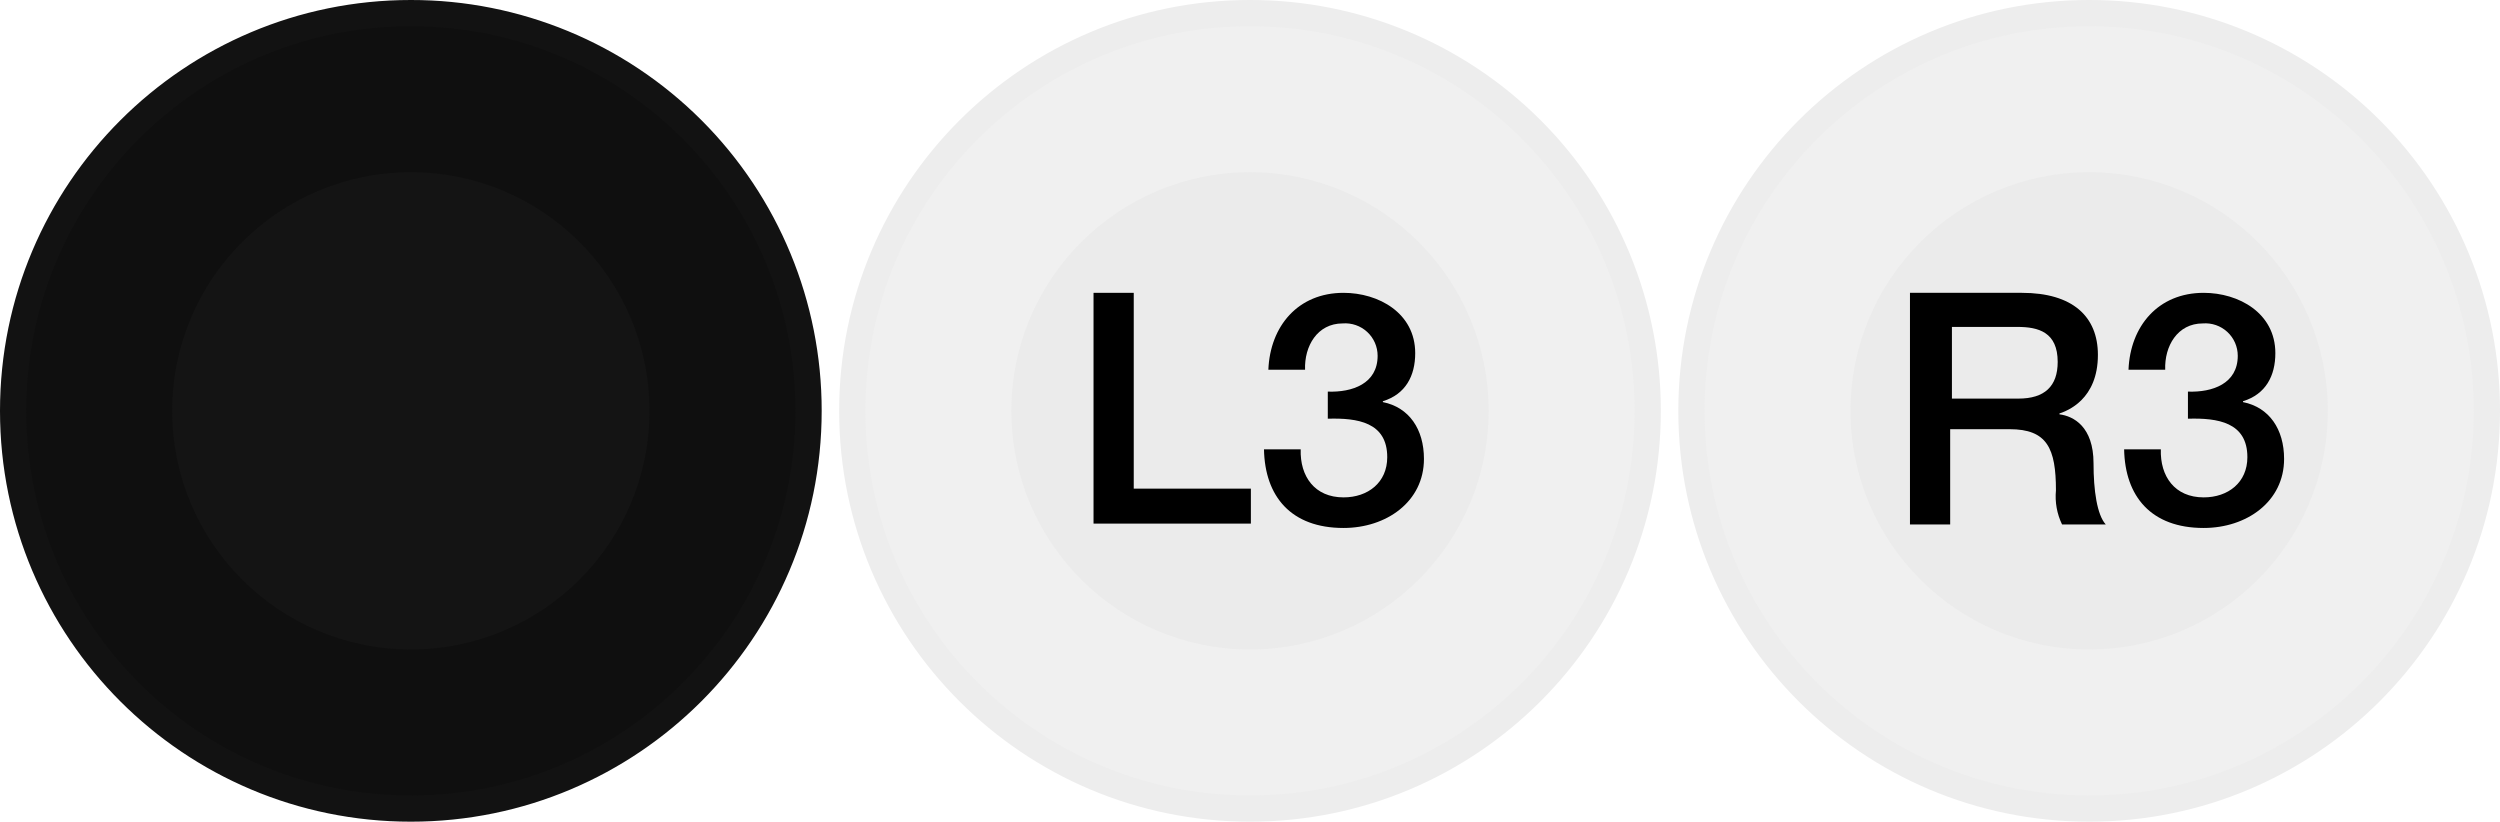
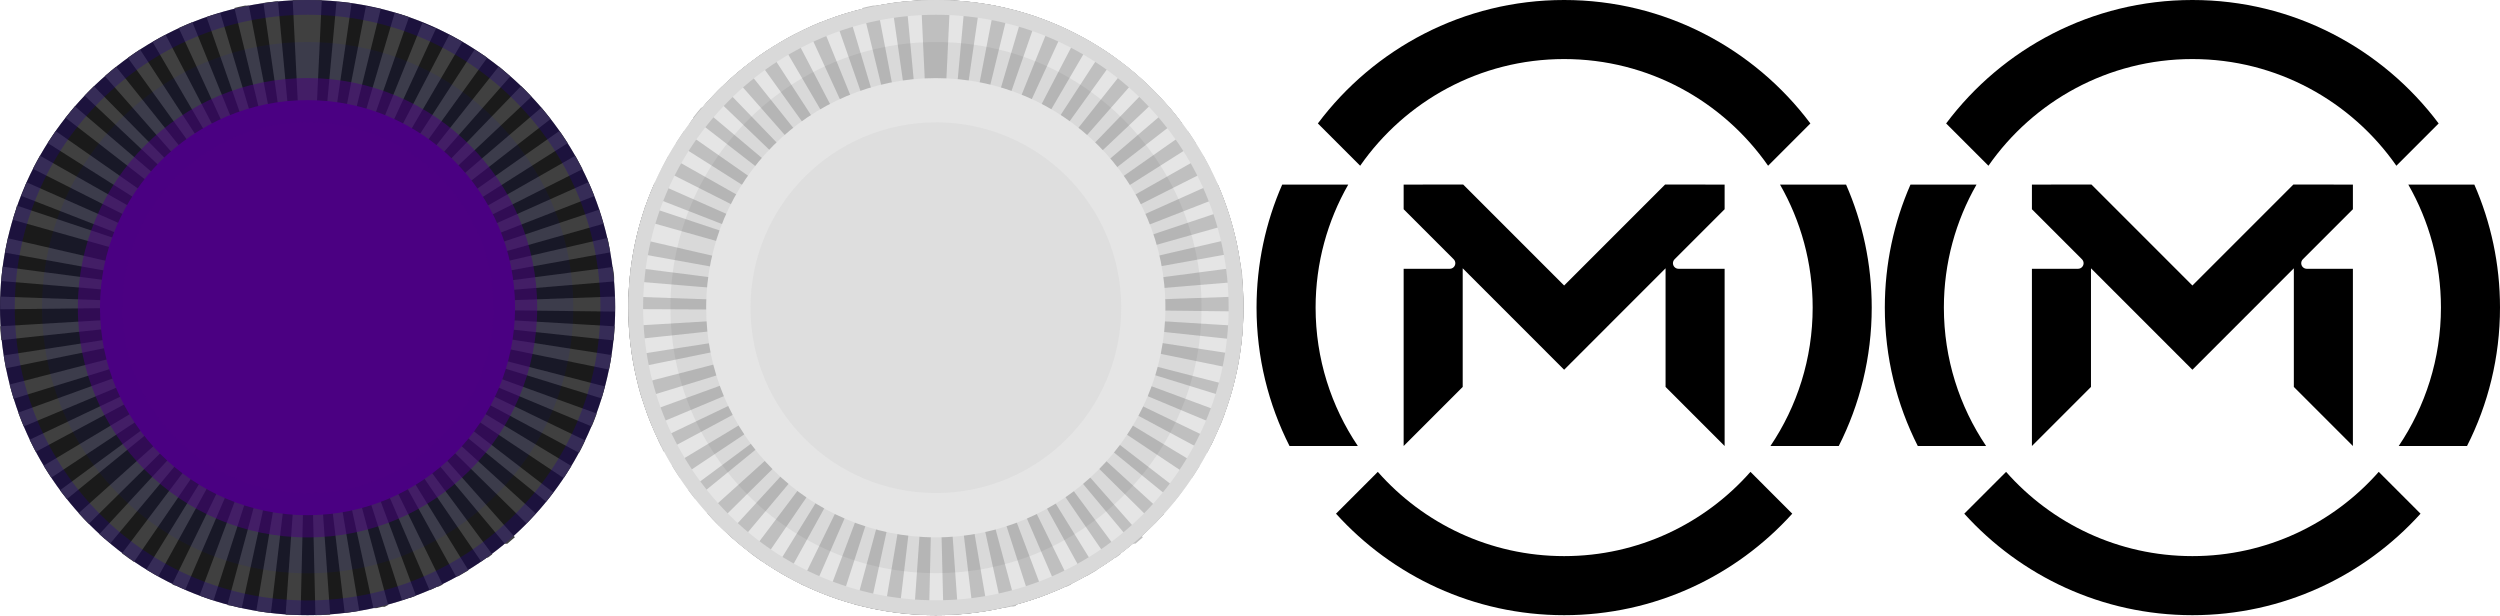
- <svg xmlns="http://www.w3.org/2000/svg" id="Layer_1" data-name="Layer 1" width="286" height="94" viewBox="0 0 286 94">
-   <defs>
-     <style>
+ <svg xmlns="http://www.w3.org/2000/svg" id="Layer_1" data-name="Layer 1" width="382" height="94" viewBox="0 0 382 94" version="1.1">
+   <defs id="defs1">
+     <style id="style1">
      .cls-1 {
        fill: #0f0f0f;
      }

      .cls-2 {
        fill: #121212;
      }

      .cls-3 {
        fill: #141414;
      }

      .cls-4 {
        fill: #f0f0f0;
      }

      .cls-5 {
        fill: #ededed;
      }

      .cls-6 {
        fill: #ebebeb;
      }
    </style>
  </defs>
-   <g>
-     <g>
-       <path class="cls-1" d="M47,92.5A45.5,45.5,0,1,1,92.5,47,45.54,45.54,0,0,1,47,92.5Z" />
-       <path class="cls-2" d="M47,3A44,44,0,1,1,3,47,44,44,0,0,1,47,3m0-3A47,47,0,1,0,94,47,46.95,46.95,0,0,0,47,0Z" />
+   <g id="g7" style="display:none" transform="translate(96)">
+     <g id="g4">
+       <path class="cls-4" d="M 239,92.5 A 45.5,45.5 0 1 1 284.5,47 45.54,45.54 0 0 1 239,92.5 Z" id="path3" />
+       <path class="cls-5" d="M 239,3 A 44,44 0 1 1 195,47 44,44 0 0 1 239,3 m 0,-3 A 47,47 0 1 0 286,47 46.95,46.95 0 0 0 239,0 Z" id="path4" />
    </g>
-     <circle class="cls-3" cx="47" cy="47" r="27.3" />
-   </g>
-   <g>
-     <g>
-       <path class="cls-4" d="M239,92.5A45.5,45.5,0,1,1,284.5,47,45.54,45.54,0,0,1,239,92.5Z" />
-       <path class="cls-5" d="M239,3a44,44,0,1,1-44,44A44,44,0,0,1,239,3m0-3a47,47,0,1,0,47,47A46.95,46.95,0,0,0,239,0Z" />
-     </g>
-     <circle class="cls-6" cx="239" cy="47" r="27.3" />
-     <g>
-       <path d="M218.7,33.5h12.6c5.8,0,8.7,2.7,8.7,7.1,0,5.1-3.5,6.4-4.4,6.7v.1c1.6.2,3.9,1.4,3.9,5.6,0,3.1.4,5.9,1.4,7h-5a7.36,7.36,0,0,1-.7-3.9c0-4.8-1-7-5.3-7h-6.8V60h-4.6V33.5Zm4.6,12.1h7.6q4.5,0,4.5-4.2c0-3.4-2.2-4-4.6-4h-7.5Z" />
-       <path d="M250.3,44.8c2.8.1,5.7-.9,5.7-4.1a3.71,3.71,0,0,0-4-3.7c-2.9,0-4.4,2.6-4.3,5.3h-4.2c.2-5,3.4-8.8,8.6-8.8,4,0,8.2,2.3,8.2,6.9,0,2.6-1.1,4.7-3.7,5.5V46c3,.6,4.7,3.1,4.7,6.5,0,4.9-4.3,7.9-9.2,7.9-6,0-9-3.6-9.1-9h4.2c-.1,3.1,1.6,5.5,4.9,5.5,2.8,0,5-1.7,5-4.6,0-4-3.4-4.5-6.8-4.4V44.8Z" />
+     <circle class="cls-6" cx="239" cy="47" r="27.3" id="circle4" />
+     <g id="g6">
+       <path d="m 218.7,33.5 h 12.6 c 5.8,0 8.7,2.7 8.7,7.1 0,5.1 -3.5,6.4 -4.4,6.7 v 0.1 c 1.6,0.2 3.9,1.4 3.9,5.6 0,3.1 0.4,5.9 1.4,7 h -5 a 7.36,7.36 0 0 1 -0.7,-3.9 c 0,-4.8 -1,-7 -5.3,-7 h -6.8 V 60 h -4.6 V 33.5 Z m 4.6,12.1 h 7.6 q 4.5,0 4.5,-4.2 c 0,-3.4 -2.2,-4 -4.6,-4 h -7.5 z" id="path5" />
+       <path d="m 250.3,44.8 c 2.8,0.1 5.7,-0.9 5.7,-4.1 A 3.71,3.71 0 0 0 252,37 c -2.9,0 -4.4,2.6 -4.3,5.3 h -4.2 c 0.2,-5 3.4,-8.8 8.6,-8.8 4,0 8.2,2.3 8.2,6.9 0,2.6 -1.1,4.7 -3.7,5.5 V 46 c 3,0.6 4.7,3.1 4.7,6.5 0,4.9 -4.3,7.9 -9.2,7.9 -6,0 -9,-3.6 -9.1,-9 h 4.2 c -0.1,3.1 1.6,5.5 4.9,5.5 2.8,0 5,-1.7 5,-4.6 0,-4 -3.4,-4.5 -6.8,-4.4 z" id="path6" />
    </g>
  </g>
-   <g>
-     <g>
-       <path class="cls-4" d="M143,92.5A45.5,45.5,0,1,1,188.5,47,45.54,45.54,0,0,1,143,92.5Z" />
-       <path class="cls-5" d="M143,3A44,44,0,1,1,99,47,44,44,0,0,1,143,3m0-3a47,47,0,1,0,47,47A46.95,46.95,0,0,0,143,0Z" />
+   <g id="g11" style="display:none" transform="translate(96)">
+     <g id="g8">
+       <path class="cls-4" d="M 143,92.5 A 45.5,45.5 0 1 1 188.5,47 45.54,45.54 0 0 1 143,92.5 Z" id="path7" />
+       <path class="cls-5" d="M 143,3 A 44,44 0 1 1 99,47 44,44 0 0 1 143,3 m 0,-3 A 47,47 0 1 0 190,47 46.95,46.95 0 0 0 143,0 Z" id="path8" />
    </g>
-     <circle class="cls-6" cx="143" cy="47" r="27.3" />
-     <g>
-       <path d="M125.1,33.5h4.6V55.9h13.4v4h-18Z" />
-       <path d="M151.9,44.8c2.8.1,5.7-.9,5.7-4.1a3.71,3.71,0,0,0-4-3.7c-2.9,0-4.4,2.6-4.3,5.3h-4.2c.2-5,3.4-8.8,8.6-8.8,4,0,8.2,2.3,8.2,6.9,0,2.6-1.1,4.7-3.7,5.5V46c3,.6,4.7,3.1,4.7,6.5,0,4.9-4.3,7.9-9.2,7.9-6,0-9-3.6-9.1-9h4.2c-.1,3.1,1.6,5.5,4.9,5.5,2.8,0,5-1.7,5-4.6,0-4-3.4-4.5-6.8-4.4V44.8Z" />
+     <circle class="cls-6" cx="143" cy="47" r="27.3" id="circle8" />
+     <g id="g10">
+       <path d="m 125.1,33.5 h 4.6 v 22.4 h 13.4 v 4 h -18 z" id="path9" />
+       <path d="m 151.9,44.8 c 2.8,0.1 5.7,-0.9 5.7,-4.1 a 3.71,3.71 0 0 0 -4,-3.7 c -2.9,0 -4.4,2.6 -4.3,5.3 h -4.2 c 0.2,-5 3.4,-8.8 8.6,-8.8 4,0 8.2,2.3 8.2,6.9 0,2.6 -1.1,4.7 -3.7,5.5 V 46 c 3,0.6 4.7,3.1 4.7,6.5 0,4.9 -4.3,7.9 -9.2,7.9 -6,0 -9,-3.6 -9.1,-9 h 4.2 c -0.1,3.1 1.6,5.5 4.9,5.5 2.8,0 5,-1.7 5,-4.6 0,-4 -3.4,-4.5 -6.8,-4.4 z" id="path10" />
+     </g>
+   </g>
+   <g id="g17" style="display:none" transform="translate(96)">
+     <g id="g16">
+       <path class="cls-1" d="M 47,92.5 A 45.5,45.5 0 1 1 92.5,47 45.54,45.54 0 0 1 47,92.5 Z" id="path15" />
+       <path class="cls-2" d="M 47,3 A 44,44 0 1 1 3,47 44,44 0 0 1 47,3 M 47,0 A 47,47 0 1 0 94,47 46.95,46.95 0 0 0 47,0 Z" id="path16" />
+     </g>
+     <circle class="cls-3" cx="47" cy="47" r="27.3" id="circle16" />
+   </g>
+   <g id="g3" style="display:none">
+     <g id="g2">
+       <path class="cls-1" d="M 47,92.5 A 45.5,45.5 0 1 1 92.5,47 45.54,45.54 0 0 1 47,92.5 Z" id="path1" />
+       <path class="cls-2" d="M 47,3 A 44,44 0 1 1 3,47 44,44 0 0 1 47,3 M 47,0 A 47,47 0 1 0 94,47 46.95,46.95 0 0 0 47,0 Z" id="path2" />
+     </g>
+     <circle class="cls-3" cx="47" cy="47" r="27.3" id="circle2" />
+   </g>
+   <g id="g3-7" transform="matrix(1.129719,0,0,1.129696,95.8063,-0.1927497)" style="display:inline">
+     <g style="display:inline;fill:none" id="g7-1" transform="matrix(0.1548774,0,0,0.1548774,0.06679148,0.1706208)">
+       <path id="Vector" d="m 357.447,161.172 52.005,0.022 v 21.532 l -43.7,43.7 c -0.913,0.913 -1.429,2.149 -1.429,3.438 0,2.686 2.182,4.867 4.868,4.867 h 40.261 V 389.51 L 357.876,337.914 V 234.302 l -88.58,88.601 -88.58,-88.601 V 337.914 L 129.141,389.51 V 234.731 h 40.261 c 2.686,0 4.867,-2.181 4.867,-4.867 0,-1.289 -0.516,-2.525 -1.429,-3.438 l -21.85,-21.85 -21.849,-21.85 v -21.532 l 52.005,-0.022 88.15,88.172 z M 80.768,161.194 H 23.09 C 8.67,194.116 0.676,230.455 0.676,268.62 c 0,43.453 10.38,84.541 28.796,120.88 H 89.127 C 65.854,354.944 52.251,313.34 52.251,268.62 c 0,-39.046 10.38,-75.729 28.517,-107.426 z M 269.296,0 C 181.425,0 103.267,42.399 54.228,107.814 l 36.941,36.94 C 130.409,88.473 195.63,51.575 269.296,51.575 c 73.667,0 138.888,36.898 178.128,93.179 l 36.919,-36.94 C 435.304,42.399 357.167,0 269.296,0 Z m 246.207,161.194 h -57.678 c 18.137,31.697 28.516,68.38 28.516,107.426 0,44.72 -13.602,86.324 -36.876,120.88 h 59.655 c 18.417,-36.339 28.797,-77.427 28.797,-120.88 0,-38.165 -7.995,-74.504 -22.414,-107.426 z m -83.487,250.891 c -39.799,45.096 -97.993,73.581 -162.72,73.581 -64.727,0 -122.921,-28.495 -162.719,-73.581 l -36.511,36.522 c 49.19,54.401 120.288,88.645 199.23,88.645 78.942,0 150.041,-34.244 199.231,-88.645 z" fill="#000000" />
+     </g>
+   </g>
+   <g id="g13" transform="matrix(1.129719,0,0,1.129696,191.8063,-0.1927497)" style="display:inline">
+     <g style="display:inline;fill:none" id="g12" transform="matrix(0.1548774,0,0,0.1548774,0.06679148,0.1706208)">
+       <path id="path11" d="m 357.447,161.172 52.005,0.022 v 21.532 l -43.7,43.7 c -0.913,0.913 -1.429,2.149 -1.429,3.438 0,2.686 2.182,4.867 4.868,4.867 h 40.261 V 389.51 L 357.876,337.914 V 234.302 l -88.58,88.601 -88.58,-88.601 V 337.914 L 129.141,389.51 V 234.731 h 40.261 c 2.686,0 4.867,-2.181 4.867,-4.867 0,-1.289 -0.516,-2.525 -1.429,-3.438 l -21.85,-21.85 -21.849,-21.85 v -21.532 l 52.005,-0.022 88.15,88.172 z M 80.768,161.194 H 23.09 C 8.67,194.116 0.676,230.455 0.676,268.62 c 0,43.453 10.38,84.541 28.796,120.88 H 89.127 C 65.854,354.944 52.251,313.34 52.251,268.62 c 0,-39.046 10.38,-75.729 28.517,-107.426 z M 269.296,0 C 181.425,0 103.267,42.399 54.228,107.814 l 36.941,36.94 C 130.409,88.473 195.63,51.575 269.296,51.575 c 73.667,0 138.888,36.898 178.128,93.179 l 36.919,-36.94 C 435.304,42.399 357.167,0 269.296,0 Z m 246.207,161.194 h -57.678 c 18.137,31.697 28.516,68.38 28.516,107.426 0,44.72 -13.602,86.324 -36.876,120.88 h 59.655 c 18.417,-36.339 28.797,-77.427 28.797,-120.88 0,-38.165 -7.995,-74.504 -22.414,-107.426 z m -83.487,250.891 c -39.799,45.096 -97.993,73.581 -162.72,73.581 -64.727,0 -122.921,-28.495 -162.719,-73.581 l -36.511,36.522 c 49.19,54.401 120.288,88.645 199.23,88.645 78.942,0 150.041,-34.244 199.231,-88.645 z" fill="#000000" />
+     </g>
+   </g>
+   <g id="g15" transform="matrix(1.129719,0,0,1.129696,287.8063,-0.1927497)" style="display:inline">
+     <g style="display:inline;fill:none" id="g14" transform="matrix(0.1548774,0,0,0.1548774,0.06679148,0.1706208)">
+       <path id="path13" d="m 357.447,161.172 52.005,0.022 v 21.532 l -43.7,43.7 c -0.913,0.913 -1.429,2.149 -1.429,3.438 0,2.686 2.182,4.867 4.868,4.867 h 40.261 V 389.51 L 357.876,337.914 V 234.302 l -88.58,88.601 -88.58,-88.601 V 337.914 L 129.141,389.51 V 234.731 h 40.261 c 2.686,0 4.867,-2.181 4.867,-4.867 0,-1.289 -0.516,-2.525 -1.429,-3.438 l -21.85,-21.85 -21.849,-21.85 v -21.532 l 52.005,-0.022 88.15,88.172 z M 80.768,161.194 H 23.09 C 8.67,194.116 0.676,230.455 0.676,268.62 c 0,43.453 10.38,84.541 28.796,120.88 H 89.127 C 65.854,354.944 52.251,313.34 52.251,268.62 c 0,-39.046 10.38,-75.729 28.517,-107.426 z M 269.296,0 C 181.425,0 103.267,42.399 54.228,107.814 l 36.941,36.94 C 130.409,88.473 195.63,51.575 269.296,51.575 c 73.667,0 138.888,36.898 178.128,93.179 l 36.919,-36.94 C 435.304,42.399 357.167,0 269.296,0 Z m 246.207,161.194 h -57.678 c 18.137,31.697 28.516,68.38 28.516,107.426 0,44.72 -13.602,86.324 -36.876,120.88 h 59.655 c 18.417,-36.339 28.797,-77.427 28.797,-120.88 0,-38.165 -7.995,-74.504 -22.414,-107.426 z m -83.487,250.891 c -39.799,45.096 -97.993,73.581 -162.72,73.581 -64.727,0 -122.921,-28.495 -162.719,-73.581 l -36.511,36.522 c 49.19,54.401 120.288,88.645 199.23,88.645 78.942,0 150.041,-34.244 199.231,-88.645 z" fill="#000000" />
+     </g>
+   </g>
+   <g id="Layer_1-2-8" data-name="Layer 1" style="display:inline" transform="matrix(1.127098,0,0,1.127098,96,0)">
+     <g id="LS_pressed" data-name="LS pressed" style="display:inline">
+       <g id="g2-7">
+         <path class="cls-6" d="M 83.4,41.7 C 83.4,64.73 64.73,83.4 41.7,83.4 18.67,83.4 0,64.73 0,41.7 0,18.67 18.67,0 41.7,0 64.72,0 83.39,18.66 83.4,41.68 Z" id="path1-2" style="fill:#e5e5e5;stroke-width:0px" />
+         <path class="cls-5" d="m 41.7,0 h -2.01 l 0.94,20 h 1.07 z m -4,0.19 H 37.39 C 36.83,0.25 36.27,0.32 35.72,0.4 l 2.84,19.79 c 0.34,0 0.69,-0.09 1,-0.12 z m -4,0.57 h -0.51 c -0.48,0.1 -1,0.2 -1.44,0.32 l 4.73,19.43 c 0.34,-0.08 0.68,-0.16 1,-0.22 L 33.74,0.76 Z m -3.88,1 -0.8,0.24 h -0.11 l -0.93,0.31 6.6,18.88 c 0.32,-0.11 0.65,-0.22 1,-0.31 L 29.86,1.71 Z M 26.08,3 C 25.46,3.25 24.85,3.52 24.25,3.8 L 32.63,22 c 0.31,-0.15 0.63,-0.29 1,-0.42 z m -3.63,1.7 c -0.59,0.31 -1.17,0.63 -1.75,1 l 10.09,17.24 c 0.3,-0.18 0.6,-0.35 0.91,-0.51 z M 19.01,6.72 C 18.45,7.08 17.9,7.45 17.36,7.85 l 11.65,16.22 c 0.29,-0.2 0.57,-0.4 0.87,-0.59 z m -3.25,2.33 c -0.53,0.42 -1,0.85 -1.54,1.29 l 13.19,15 c 0.26,-0.23 0.53,-0.45 0.8,-0.67 z m -3,2.64 c -0.29,0.27 -0.56,0.55 -0.84,0.84 v 0 l -0.43,0.45 14.42,13.84 c 0.23,-0.25 0.48,-0.5 0.73,-0.74 L 12.75,11.69 Z M 10.01,14.6 H 9.88 c -0.38,0.45 -0.75,0.9 -1.1,1.36 v 0 l 15.8,12.26 c 0.21,-0.27 0.43,-0.54 0.66,-0.81 z M 7.56,17.76 7.4,18 v 0 c -0.32,0.46 -0.62,0.92 -0.92,1.39 l 16.9,10.7 c 0.18,-0.29 0.38,-0.59 0.58,-0.87 z M 5.42,21.14 5.01,22 v 0 l -0.49,0.93 17.85,9 c 0.16,-0.31 0.32,-0.62 0.5,-0.92 z m -1.8,3.57 c -0.07,0.15 -0.14,0.3 -0.2,0.45 v 0 0.06 0 c 0,0 0,0.04 0,0.06 v 0 C 3.24,25.7 3.06,26.12 2.9,26.55 l 18.63,7.26 c 0.13,-0.32 0.26,-0.64 0.4,-1 z M 2.16,28.43 C 2.07,28.7 1.99,28.97 1.9,29.24 v 0 C 1.84,29.42 1.79,29.6 1.74,29.79 l 19.25,5.43 c 0.09,-0.33 0.19,-0.67 0.3,-1 l -19,-6.35 z m -1.08,3.85 c -0.07,0.53 -0.24,1.06 -0.34,1.59 0,0.13 0,0.25 -0.07,0.37 l 19.69,3.55 c 0.06,-0.34 0.13,-0.68 0.2,-1 z M 0.37,36.22 C 0.31,36.64 0.26,37.07 0.22,37.5 v 0 c 0,0.2 0,0.39 -0.05,0.59 l 19.93,1.66 c 0,-0.35 0.07,-0.7 0.11,-1 z M 0.01,40.2 v 1 0 0.06 0 0.24 0 0.4 l 20,0.1 v -1.09 z m 20,2.8 -19.93,1.2 c 0,0.57 0.08,1.14 0.14,1.7 v 0 c 0,0.06 0,0.12 0,0.18 L 20.1,43.95 c 0,-0.34 -0.06,-0.69 -0.08,-1 V 43 Z m 0.22,2.08 -19.72,3.09 v 0 c 0.08,0.53 0.17,1.05 0.28,1.57 v 0 0.16 l 19.59,-4 c -0.06,-0.34 -0.13,-0.68 -0.18,-1 z m 0.42,2 -19.37,5 c 0.16,0.65 0.34,1.29 0.54,1.93 l 19.19,-5.89 c -0.1,-0.33 -0.2,-0.67 -0.28,-1 z m 0.61,2 -18.77,6.83 c 0.23,0.63 0.47,1.25 0.73,1.87 l 18.45,-7.72 c -0.13,-0.32 -0.26,-0.64 -0.37,-1 z m 0.79,1.9 -18.04,8.62 0.1,0.22 v 0 c 0.18,0.37 0.36,0.73 0.55,1.1 v 0 c 0,0.11 0.11,0.22 0.17,0.33 l 17.62,-9.46 c -0.16,-0.31 -0.32,-0.62 -0.47,-0.93 z m 1,1.83 -17.12,10.31 0.29,0.48 v 0 c 0.24,0.38 0.49,0.77 0.74,1.14 L 23.59,53.64 C 23.4,53.35 23.21,53.06 23.04,52.76 v 0.05 z m 1.15,1.73 -16.05,11.91 0.22,0.3 v 0 c 0.23,0.3 0.46,0.6 0.7,0.89 L 24.57,55 c -0.22,-0.27 -0.43,-0.55 -0.64,-0.83 z m 1.32,1.62 -14.84,13.39 c 0.44,0.49 0.9,1 1.37,1.45 L 26.27,56.94 c -0.24,-0.24 -0.49,-0.5 -0.72,-0.76 z m 1.49,1.51 -13.52,14.72 c 0.25,0.23 0.5,0.46 0.76,0.68 h 0.06 l 0.66,0.57 12.84,-15.28 C 27.54,58.14 27.28,57.9 27.02,57.67 v 0 z M 28.63,59 16.56,75 c 0.3,0.23 0.61,0.46 0.93,0.68 l 0.69,0.48 11.29,-16.5 c -0.28,-0.2 -0.57,-0.4 -0.84,-0.61 z m 1.72,1.18 -10.49,17 0.1,0.07 v 0 c 0.5,0.3 1,0.6 1.52,0.88 v 0 l 9.67,-17.51 c -0.31,-0.17 -0.61,-0.34 -0.9,-0.52 z m 1.82,1 -8.81,18 0.33,0.17 h 0.16 c 0.42,0.2 0.84,0.39 1.26,0.57 l 8,-18.3 c -0.32,-0.13 -0.64,-0.28 -0.94,-0.43 v 0 z m 1.9,0.82 -7.06,18.73 c 0.62,0.24 1.25,0.45 1.89,0.66 l 6.12,-19 -1,-0.34 z m 2,0.63 -5.24,19.37 0.24,0.06 h 0.21 c 0.49,0.13 0.99,0.25 1.5,0.36 l 4.23,-19.54 c -0.34,-0.07 -0.68,-0.15 -1,-0.24 h 0.06 z m 2,0.44 -3.33,19.74 c 0.5,0.08 1,0.16 1.51,0.22 l 0.47,0.06 2.36,-19.86 c -0.34,0 -0.69,-0.09 -1,-0.15 v 0 z m 2.07,0.25 -1.41,20 h 2.04 l 0.46,-20 z m 3.16,0 -1.05,0.05 0.48,20 h 0.69 l 1.18,-0.06 h 0.13 l -1.43,-20 v 0 z m 2.08,-0.25 c -0.34,0.06 -0.69,0.11 -1,0.15 l 2.37,19.86 c 0.61,-0.08 1.22,-0.16 1.83,-0.26 h 0.15 L 45.36,63.08 h 0.02 z m 2,-0.44 c -0.33,0.09 -0.67,0.17 -1,0.24 l 4.27,19.54 h 0.43 l 0.76,-0.18 h 0.36 l 0.39,-0.1 -5.2,-19.32 v -0.18 z m 2,-0.63 -1,0.34 6.13,19 0.92,-0.31 h 0.19 L 56.4,80.74 49.34,62 Z m 1.91,-0.83 -1,0.44 7.95,18.39 c 0.35,-0.15 0.7,-0.3 1.05,-0.47 h 0.15 l 0.62,-0.29 -8.81,-18 z m 1.81,-1 c -0.29,0.18 -0.59,0.36 -0.89,0.52 l 9.66,17.51 0.18,-0.1 h 0.1 l 1.37,-0.8 -10.5,-17 z M 54.78,59 c -0.27,0.21 -0.56,0.42 -0.84,0.61 l 11.3,16.5 0.75,-0.53 h 0.14 l 0.6,-0.45 z m 1.61,-1.34 c -0.26,0.24 -0.52,0.47 -0.79,0.69 L 68.42,73.7 h 0.34 l 1,-0.86 v 0 z m 1.47,-1.49 c -0.23,0.26 -0.48,0.52 -0.72,0.77 L 71.37,71 v 0 l 0.93,-1 v 0 c 0.1,-0.12 0.21,-0.24 0.32,-0.35 0,0 -14.76,-13.48 -14.76,-13.48 z m 1.32,-1.61 c -0.21,0.27 -0.42,0.55 -0.64,0.82 L 74.01,68 v 0 c 0.21,-0.26 0.42,-0.52 0.62,-0.79 v 0 c 0.11,-0.16 0.23,-0.31 0.35,-0.47 z m 1.15,-1.74 c -0.17,0.3 -0.36,0.59 -0.55,0.88 l 16.63,11.1 0.14,-0.21 v 0 c 0.31,-0.47 0.61,-0.95 0.9,-1.43 v 0 c 0,0 -17.12,-10.34 -17.12,-10.34 z m 1,-1.83 c -0.14,0.32 -0.3,0.63 -0.46,0.93 l 17.62,9.45 0.27,-0.51 0.42,-0.83 v 0 c 0.06,-0.11 0.11,-0.22 0.16,-0.33 L 61.31,51 h 0.02 z m 0.8,-1.9 c -0.12,0.32 -0.24,0.64 -0.37,1 l 18.45,7.71 c 0.1,-0.23 0.19,-0.46 0.28,-0.69 v 0 c 0.13,-0.36 0.27,-0.71 0.4,-1.06 L 62.11,49.09 Z m 0.61,-2 c -0.09,0.33 -0.18,0.67 -0.28,1 L 81.55,54 c 0,-0.14 0.08,-0.27 0.13,-0.41 v 0 c 0.12,-0.4 0.23,-0.81 0.33,-1.21 l -19.37,-5 z m 0.41,-2 c -0.05,0.34 -0.11,0.67 -0.18,1 l 19.59,4 c 0.12,-0.57 0.22,-1.15 0.32,-1.72 0,-0.08 0,-0.17 0,-0.25 L 63.13,45.09 Z M 63.36,43 c 0,0.35 -0.05,0.7 -0.09,1 l 19.89,2.13 c 0,-0.24 0,-0.47 0.07,-0.71 v 0 c 0,-0.38 0.06,-0.76 0.09,-1.14 v -0.06 z m 20,-2.82 -20,0.71 V 42 l 20,0.23 v -0.43 0 -0.09 0 -0.17 0 -0.34 0 -0.44 0 -0.09 0 -0.15 0 c 0,-0.09 0,-0.18 0,-0.27 z m -0.33,-4 -19.82,2.63 c 0,0.34 0.08,0.69 0.11,1 l 19.93,-1.66 v -0.47 0 c 0,-0.46 -0.1,-0.92 -0.15,-1.37 z m -0.72,-3.93 -19.48,4.5 0.21,1 19.68,-3.56 C 82.66,33.88 82.6,33.56 82.53,33.24 v 0 l -0.07,-0.32 v 0 -0.06 0 L 82.4,32.62 Z m -1.08,-3.85 -19,6.36 c 0.11,0.33 0.21,0.66 0.3,1 l 19.25,-5.44 v 0 c -0.14,-0.49 -0.29,-1 -0.45,-1.46 v 0 c 0,-0.1 -0.07,-0.19 -0.1,-0.29 z m -1.46,-3.73 -18.25,8.18 c 0.14,0.32 0.28,0.64 0.4,1 l 18.63,-7.27 c -0.24,-0.62 -0.5,-1.24 -0.77,-1.85 V 24.67 Z M 78.01,21.12 60.59,31 c 0.17,0.3 0.33,0.61 0.49,0.92 l 17.84,-9 c -0.26,-0.52 -0.54,-1 -0.82,-1.55 v 0 z m -2.14,-3.37 -16.4,11.5 c 0.2,0.28 0.4,0.57 0.58,0.86 l 16.9,-10.7 -0.13,-0.2 v 0 c -0.21,-0.33 -0.43,-0.66 -0.65,-1 v 0 l -0.26,-0.38 z m -2.45,-3.16 -15.2,13 c 0.23,0.26 0.45,0.53 0.66,0.81 L 74.68,16.13 74.53,16 v 0 l -0.12,-0.15 z m -2.75,-2.91 -13.91,14.4 c 0.25,0.24 0.5,0.49 0.73,0.74 L 72.01,13.1 v 0 c -0.46,-0.49 -0.93,-1 -1.41,-1.42 z M 67.63,9 55.18,24.7 c 0.28,0.21 0.55,0.44 0.81,0.67 l 13.18,-15 -0.23,-0.21 v 0 c -0.41,-0.35 -0.83,-0.7 -1.26,-1 z M 64.39,6.71 53.49,23.48 c 0.29,0.19 0.58,0.38 0.86,0.59 L 66.01,7.84 65.55,7.51 v 0 L 65.01,7.12 v 0 L 64.46,6.76 Z m -3.45,-2 -9.24,17.72 0.91,0.5 L 62.69,5.66 62.25,5.41 H 62.2 C 61.8,5.18 61.39,4.97 60.99,4.75 Z M 57.3,3 49.82,21.56 50.77,21.97 59.14,3.81 h -0.31 c -0.5,-0.23 -1,-0.44 -1.53,-0.65 z m -3.77,-1.3 -5.66,19.18 1,0.32 L 55.43,2.31 54.1,1.87 H 53.95 L 53.53,1.74 Z m -3.89,-0.94 -3.78,19.63 1,0.22 L 51.6,1.18 H 51.37 L 50.55,0.94 h -0.24 z m -4,-0.57 -1.84,19.91 c 0.34,0 0.69,0.07 1,0.12 l 2.87,-19.8 -0.5,-0.06 h -0.16 l -0.9,-0.1 H 45.74 Z M 41.64,0 v 20 h 1.05 L 43.63,0 Z" id="path2-5" style="fill:#bfbfbf;stroke-width:0px" />
+       </g>
+       <path class="cls-4" d="M 41.7,2 C 63.62,2 81.39,19.77 81.39,41.69 81.39,63.61 63.62,81.38 41.7,81.38 19.78,81.38 2.02,63.62 2.01,41.7 2.04,19.79 19.79,2.03 41.7,2 m 0,-2 C 18.68,0 0.01,18.68 0.02,41.7 0.02,64.72 18.7,83.39 41.72,83.38 64.74,83.38 83.39,64.72 83.4,41.7 83.41,18.68 64.74,0 41.72,0 c 0,0 -0.01,0 -0.02,0 z" id="path3-2" style="fill:#d9d9d9;stroke-width:0px" />
+       <g class="cls-1" id="g4-7" style="opacity:0.06">
+         <path class="cls-2" d="m 77.72,41.7 c 0,19.88 -16.12,36 -36,36 -19.88,0 -36,-16.12 -36,-36 0,-19.88 16.12,-36 36,-36 19.88,0 36,16.12 36,36 z" id="path4-8" style="stroke-width:0px" />
+       </g>
+       <g id="g6-7">
+         <path class="cls-3" d="m 41.7,69.83 c -15.54,0 -28.13,-12.58 -28.14,-28.12 0,-15.54 12.58,-28.13 28.12,-28.14 15.54,0 28.13,12.58 28.14,28.12 v 0 C 69.8,57.23 57.23,69.81 41.7,69.83 Z" id="path5-9" style="fill:#dedede;stroke-width:0px" />
+         <path class="cls-6" d="m 41.7,16.58 c 13.88,0 25.13,11.25 25.13,25.13 0,13.88 -11.25,25.13 -25.13,25.13 -13.88,0 -25.13,-11.25 -25.13,-25.13 0,0 0,0 0,0 C 16.59,27.84 27.83,16.6 41.7,16.59 m 0,-6 c -17.19,0 -31.13,13.93 -31.14,31.12 0,17.19 13.93,31.13 31.12,31.14 17.19,0.01 31.13,-13.93 31.14,-31.12 V 41.71 C 72.82,24.52 58.89,10.59 41.7,10.59 Z" id="path6-5" style="fill:#e5e5e5;stroke-width:0px" />
+       </g>
+     </g>
+   </g>
+   <g id="Layer_1-2" data-name="Layer 1" transform="scale(1.127369)" style="display:inline">
+     <g id="g7-7">
+       <g id="g2-2">
+         <path class="cls-3" d="M 83.38,41.7 C 83.38,64.72 64.7,83.39 41.68,83.38 18.66,83.37 0,64.7 0,41.68 0,18.66 18.66,0 41.68,0 64.7,-0.01 83.37,18.64 83.38,41.66 Z" id="path1-1" style="fill:#1a1a1a;stroke-width:0px" />
+         <path class="cls-4" d="m 41.68,0 h -2.01 l 1,20 h 1 V 0 Z m -4,0.19 H 37.37 C 36.81,0.25 36.25,0.32 35.7,0.4 l 2.84,19.79 c 0.35,0 0.69,-0.09 1,-0.12 z m -3.95,0.57 h -0.52 c -0.48,0.1 -1,0.2 -1.44,0.32 l 4.74,19.43 c 0.33,-0.08 0.67,-0.16 1,-0.22 z m -3.89,1 -0.8,0.24 h -0.12 l -0.93,0.31 6.59,18.88 c 0.32,-0.11 0.65,-0.22 1,-0.31 L 29.84,1.71 Z M 26.07,3 C 25.45,3.25 24.84,3.52 24.23,3.8 L 32.61,22 c 0.32,-0.15 0.63,-0.29 1,-0.42 z m -3.63,1.7 c -0.59,0.31 -1.18,0.63 -1.75,1 l 10.09,17.28 c 0.29,-0.18 0.6,-0.35 0.9,-0.51 z m -3.45,2 c -0.56,0.36 -1.11,0.73 -1.66,1.13 l 11.7,16.22 0.86,-0.59 -10.9,-16.74 z m -3.25,2.33 c -0.52,0.42 -1.03,0.85 -1.53,1.29 l 13.18,15 c 0.27,-0.23 0.53,-0.45 0.81,-0.67 L 15.74,9.05 Z m -3,2.64 -0.84,0.84 v 0 l -0.43,0.45 14.56,13.71 c 0.24,-0.25 0.49,-0.5 0.74,-0.74 L 12.73,11.69 V 11.67 Z M 9.99,14.6 v 0 c -0.38,0.45 -0.74,0.9 -1.1,1.36 v 0 l 15.8,12.26 c 0.21,-0.27 0.44,-0.54 0.66,-0.81 l -15.2,-13 z m -2.45,3.16 -0.15,0.23 v 0 c -0.32,0.46 -0.63,0.92 -0.93,1.39 l 16.9,10.7 c 0.19,-0.29 0.38,-0.59 0.58,-0.87 z M 5.4,21.14 4.95,21.95 v 0 c -0.17,0.31 -0.33,0.62 -0.49,0.93 l 17.85,9 c 0.15,-0.31 0.32,-0.62 0.49,-0.92 L 5.4,21.09 Z m -1.79,3.57 -0.2,0.45 v 0 0.06 0 0.06 0 C 3.23,25.7 3.06,26.12 2.89,26.55 l 18.63,7.26 c 0.13,-0.32 0.26,-0.64 0.4,-1 z M 2.16,28.43 C 2.07,28.7 1.98,28.97 1.9,29.24 v 0 C 1.84,29.42 1.79,29.6 1.74,29.79 l 19.24,5.43 c 0.1,-0.33 0.2,-0.66 0.31,-1 l -19,-6.35 z m -1.09,3.85 c -0.12,0.53 -0.23,1.06 -0.33,1.59 0,0.13 -0.05,0.25 -0.07,0.37 l 19.68,3.55 c 0.06,-0.34 0.13,-0.68 0.21,-1 L 1.07,32.29 v 0 z M 0.36,36.22 0.21,37.5 v 0 l -0.06,0.59 19.93,1.66 c 0,-0.35 0.07,-0.7 0.12,-1 L 0.36,36.15 Z m -0.33,4 v 1 0 0.06 0 0.24 0 0.4 l 20,-0.23 v 0 -0.78 l -20,-0.71 z m 20,2.82 -20,1.18 c 0,0.57 0.08,1.14 0.13,1.7 v 0 0.18 l 19.89,-2.13 c 0,-0.34 -0.07,-0.69 -0.09,-1 z m 0.23,2.08 -19.76,3.06 v 0 c 0.09,0.53 0.18,1.05 0.28,1.57 v 0 0.17 l 19.59,-4 c -0.07,-0.34 -0.13,-0.67 -0.18,-1 z m 0.41,2 -19.37,5 c 0.17,0.65 0.35,1.29 0.54,1.93 l 19.11,-5.9 c -0.1,-0.33 -0.19,-0.67 -0.28,-1 z m 0.61,2 -18.8,6.81 c 0.23,0.63 0.47,1.25 0.73,1.87 l 18.45,-7.72 c -0.13,-0.32 -0.26,-0.64 -0.38,-1 z m 0.8,1.9 -18.06,8.58 c 0,0.07 0.07,0.15 0.11,0.22 v 0 c 0.17,0.37 0.36,0.73 0.55,1.1 v 0 l 0.17,0.32 17.63,-9.45 c -0.16,-0.31 -0.32,-0.62 -0.47,-0.93 z m 1,1.83 -17.17,10.27 0.3,0.48 v 0 c 0.24,0.38 0.49,0.77 0.74,1.14 L 23.61,53.71 c -0.19,-0.29 -0.38,-0.58 -0.56,-0.88 z m 1.16,1.73 -16.11,11.87 0.23,0.3 v 0 c 0.23,0.3 0.47,0.6 0.71,0.89 L 24.57,55 c -0.22,-0.27 -0.44,-0.55 -0.64,-0.83 z m 1.32,1.62 -14.9,13.35 c 0.45,0.49 0.9,1 1.37,1.45 L 26.26,56.94 c -0.25,-0.24 -0.49,-0.5 -0.72,-0.76 z m 1.47,1.49 -13.56,14.7 0.76,0.68 h 0.06 l 0.67,0.57 12.82,-15.35 C 27.51,58.07 27.24,57.83 26.99,57.6 Z m 1.58,1.31 -12.07,16 0.93,0.68 0.69,0.48 11.3,-16.5 z m 1.72,1.18 -10.49,17 0.1,0.07 v 0 c 0.5,0.3 1,0.6 1.52,0.88 v 0 l 9.66,-17.51 -0.9,-0.52 z m 1.82,1 -8.81,18 0.34,0.17 h 0.16 c 0.42,0.2 0.84,0.39 1.27,0.57 L 33.04,61.56 C 32.73,61.43 32.41,61.28 32.1,61.13 Z m 1.9,0.82 -7,18.72 c 0.63,0.24 1.25,0.45 1.89,0.66 l 6.13,-19 -1,-0.34 z m 2,0.63 -5.23,19.37 0.24,0.06 h 0.2 c 0.5,0.13 1,0.25 1.5,0.36 l 4.26,-19.55 c -0.34,-0.07 -0.67,-0.15 -1,-0.24 z m 2,0.44 -3.31,19.73 c 0.5,0.08 1,0.16 1.51,0.22 l 0.47,0.06 2.36,-19.86 c -0.35,0 -0.69,-0.09 -1,-0.15 z m 2.07,0.25 -1.41,20 h 2.03 l 0.47,-20 z m 3.16,0 -1,0.05 0.47,20 h 0.69 l 1.19,-0.06 h 0.12 l -1.42,-20 h -0.05 z m 2.07,-0.25 c -0.34,0.06 -0.69,0.11 -1,0.15 l 2.37,19.86 C 47.34,83 47.95,82.92 48.55,82.82 H 48.7 L 45.38,63.09 Z m 2,-0.44 c -0.33,0.09 -0.67,0.17 -1,0.24 l 4.26,19.55 h 0.42 l 0.76,-0.18 h 0.36 L 52.61,82 47.41,62.68 Z m 2,-0.63 -1,0.34 6.14,19 0.92,-0.31 h 0.2 l 0.77,-0.29 -7,-18.71 z m 1.9,-0.83 -0.94,0.44 7.92,18.39 c 0.35,-0.15 0.7,-0.3 1,-0.47 h 0.16 l 0.61,-0.29 -8.81,-18 z m 1.82,-1 c -0.3,0.18 -0.6,0.36 -0.9,0.52 l 9.67,17.51 0.18,-0.1 h 0.1 c 0.47,-0.26 0.92,-0.53 1.37,-0.8 L 53,60.3 Z M 54.77,59 c -0.28,0.21 -0.56,0.42 -0.85,0.61 l 11.3,16.5 c 0.25,-0.17 0.51,-0.35 0.75,-0.53 h 0.15 l 0.6,-0.45 z m 1.6,-1.34 c -0.25,0.24 -0.52,0.47 -0.78,0.69 L 68.41,73.7 h 0.34 c 0.34,-0.28 0.66,-0.57 1,-0.86 h 0.06 z m 1.47,-1.49 c -0.23,0.26 -0.47,0.52 -0.72,0.77 l 14.23,14 v 0 c 0.31,-0.32 0.62,-0.64 0.92,-1 v 0 l 0.32,-0.35 z m 1.32,-1.61 c -0.2,0.27 -0.42,0.55 -0.64,0.82 L 74.02,68 v 0 c 0.2,-0.26 0.41,-0.52 0.61,-0.79 v 0 l 0.36,-0.47 z m 1.16,-1.74 c -0.18,0.3 -0.37,0.59 -0.56,0.88 l 16.64,11.1 0.14,-0.21 v 0 c 0.31,-0.47 0.61,-0.95 0.9,-1.43 v 0 z m 1,-1.83 c -0.15,0.32 -0.31,0.63 -0.47,0.93 l 17.63,9.45 0.27,-0.51 c 0.14,-0.28 0.28,-0.55 0.41,-0.83 v 0 c 0,-0.11 0.1,-0.22 0.16,-0.33 L 61.3,51 h 0.02 z m 0.8,-1.9 c -0.12,0.32 -0.25,0.64 -0.38,1 l 18.45,7.71 0.29,-0.69 v 0 c 0.14,-0.36 0.27,-0.71 0.4,-1.06 l -18.8,-6.81 z m 0.6,-2 c -0.08,0.33 -0.18,0.67 -0.28,1 l 19.1,5.91 0.12,-0.41 v 0 l 0.33,-1.21 -19.38,-5 z m 0.42,-2 c 0,0.34 -0.12,0.68 -0.18,1 l 19.59,4 c 0.11,-0.57 0.22,-1.15 0.31,-1.72 V 48.12 L 63.1,45.05 Z m 0.22,-2.08 c 0,0.35 0,0.7 -0.08,1 l 19.88,2.13 c 0,-0.24 0.05,-0.47 0.07,-0.71 v 0 c 0,-0.38 0.06,-0.76 0.08,-1.14 v -0.06 l -20,-1.18 z m 20,-2.82 -20,0.71 V 42 l 20,0.23 v -0.43 0 -0.09 0 -0.17 0 -0.34 0 -0.44 0 -0.09 0 -0.15 0 z m -0.33,-4 -19.83,2.61 c 0,0.34 0.08,0.69 0.11,1 l 19.93,-1.66 v -0.47 0 c 0,-0.46 -0.1,-0.92 -0.16,-1.37 z m -0.71,-3.93 -19.49,4.5 c 0.08,0.33 0.15,0.68 0.21,1 L 82.72,34.2 82.54,33.25 v 0 l -0.06,-0.32 v 0 -0.06 0 l -0.06,-0.24 z m -1.09,-3.85 -19,6.36 c 0.11,0.33 0.21,0.66 0.3,1 l 19.25,-5.44 v 0 c -0.14,-0.49 -0.29,-1 -0.45,-1.46 v 0 c 0,-0.1 -0.07,-0.19 -0.1,-0.29 z m -1.45,-3.73 -18.27,8.17 c 0.14,0.32 0.27,0.64 0.4,1 L 80.54,26.58 C 80.3,25.96 80.04,25.34 79.77,24.73 V 24.68 Z M 77.97,21.11 60.61,31 c 0.17,0.3 0.34,0.61 0.49,0.92 l 17.85,-9 c -0.27,-0.52 -0.54,-1 -0.83,-1.55 v 0 z m -2.14,-3.37 -16.36,11.5 c 0.2,0.28 0.39,0.57 0.58,0.86 L 76.94,19.4 76.81,19.2 v 0 l -0.66,-1 v 0 l -0.27,-0.38 z m -2.45,-3.16 -15.19,13 c 0.22,0.26 0.44,0.53 0.66,0.81 L 74.61,16.14 74.5,15.99 v 0 l -0.13,-0.15 z m -2.77,-2.9 -13.89,14.4 0.74,0.74 14.57,-13.72 v 0 c -0.46,-0.49 -0.92,-1 -1.4,-1.42 z M 67.61,9 55.17,24.7 c 0.27,0.21 0.54,0.44 0.8,0.67 l 13.18,-15 -0.23,-0.21 v 0 z M 64.36,6.67 53.48,23.48 c 0.29,0.19 0.58,0.38 0.86,0.59 L 66.03,7.84 65.61,7.51 H 65.55 L 65.04,7.15 H 64.96 L 64.41,6.79 Z m -3.45,-2 -9.24,17.74 c 0.31,0.16 0.61,0.33 0.91,0.5 L 62.67,5.66 62.24,5.41 H 62.18 C 61.78,5.18 61.38,4.97 60.97,4.75 Z M 57.29,3 49.8,21.54 50.75,21.95 59.13,3.79 h -0.32 c -0.5,-0.23 -1,-0.44 -1.52,-0.65 z m -3.78,-1.3 -5.66,19.18 1,0.32 L 55.44,2.31 54.1,1.87 H 53.95 L 53.53,1.74 Z m -3.9,-0.94 -3.79,19.63 1,0.22 4.79,-19.43 H 51.38 L 50.56,0.99 H 50.33 C 50.1,0.93 49.88,0.89 49.66,0.85 Z m -4,-0.57 -1.83,19.91 c 0.35,0 0.7,0.07 1,0.12 l 2.88,-19.8 -0.5,-0.06 h -0.21 l -0.9,-0.1 H 45.67 Z M 41.61,0 v 20 h 1.06 L 43.61,0 Z" id="path2-3" style="fill:#404040;stroke-width:0px" />
+       </g>
+       <path class="cls-2" d="M 41.68,2 C 63.6,2 81.37,19.76 81.38,41.68 81.38,63.6 63.62,81.37 41.7,81.38 19.78,81.38 2.01,63.62 2,41.7 2.03,19.79 19.77,2.04 41.68,2 m 0,-2 C 18.66,0 0,18.68 0,41.7 0,64.72 18.68,83.39 41.7,83.38 64.72,83.38 83.37,64.72 83.38,41.7 83.39,18.68 64.72,0 41.7,0 c 0,0 -0.01,0 -0.02,0 z" id="path3-1" style="fill:#21008c;fill-opacity:0.308;stroke-width:0px" />
+       <g class="cls-1" id="g4-0" style="opacity:0.06">
+         <path class="cls-6" d="m 77.7,41.7 c 0,19.88 -16.12,36 -36,36 -19.88,0 -36,-16.12 -36,-36 0,-19.88 16.12,-36 36,-36 19.88,0 36,16.12 36,36 z" id="path4-4" style="fill:#0003ff;fill-opacity:1;stroke-width:0px" />
+       </g>
+       <g id="g6-8">
+         <path class="cls-5" d="m 41.68,69.83 c -15.54,0 -28.13,-12.59 -28.13,-28.13 0,-15.54 12.59,-28.13 28.13,-28.13 15.54,0 28.13,12.59 28.13,28.13 v 0 C 69.8,57.23 57.21,69.82 41.68,69.83 Z" id="path5-8" style="fill:#4b0082;fill-opacity:1;stroke-width:0px" />
+         <path class="cls-3" d="M 41.68,16.58 C 55.56,16.55 66.84,27.77 66.87,41.65 66.9,55.53 55.68,66.81 41.8,66.84 27.92,66.87 16.64,55.65 16.61,41.77 c 0,-0.02 0,-0.05 0,-0.07 0.02,-13.87 11.25,-25.1 25.12,-25.12 m 0,-6 C 24.54,10.55 10.58,24.47 10.55,41.66 10.52,58.85 24.44,72.81 41.63,72.84 58.82,72.87 72.78,58.95 72.81,41.76 c 0,-0.02 0,-0.04 0,-0.06 0,-17.19 -13.93,-31.12 -31.12,-31.12 0,0 0,0 0,0 h 0.05 z" id="path6-7" style="fill:#4b0082;fill-opacity:0.502;stroke-width:0px" />
+       </g>
    </g>
  </g>
</svg>
